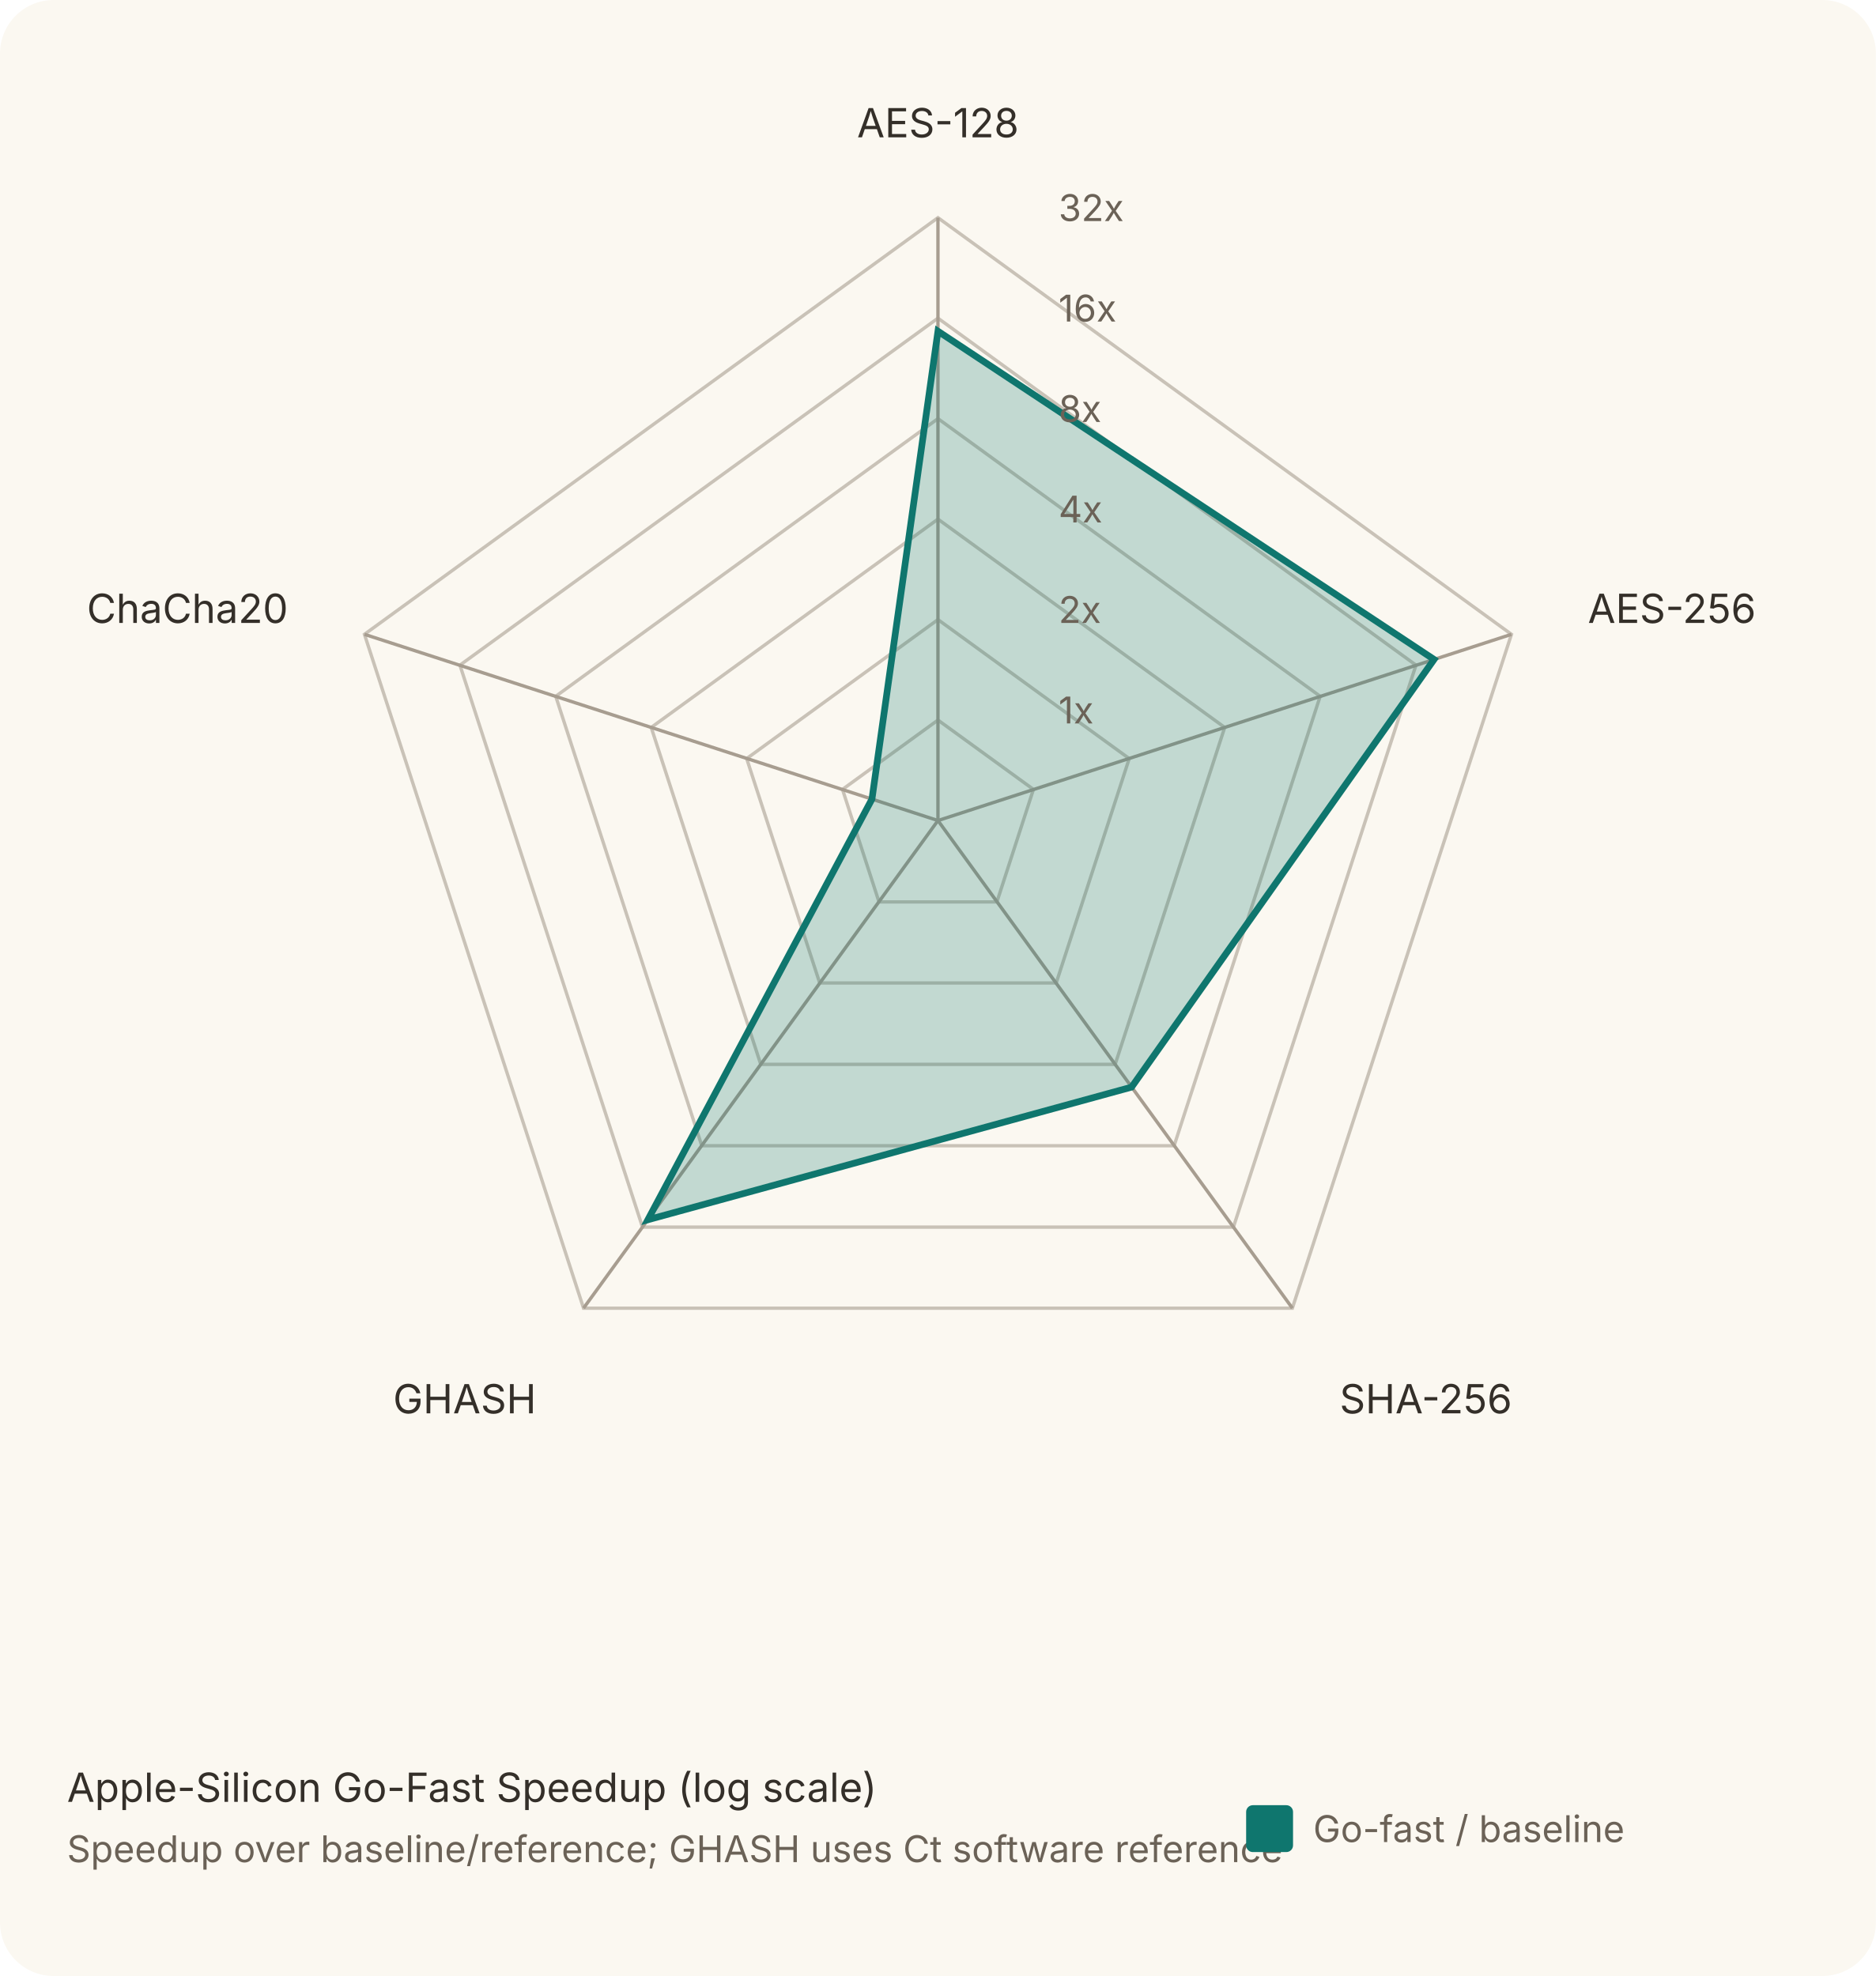
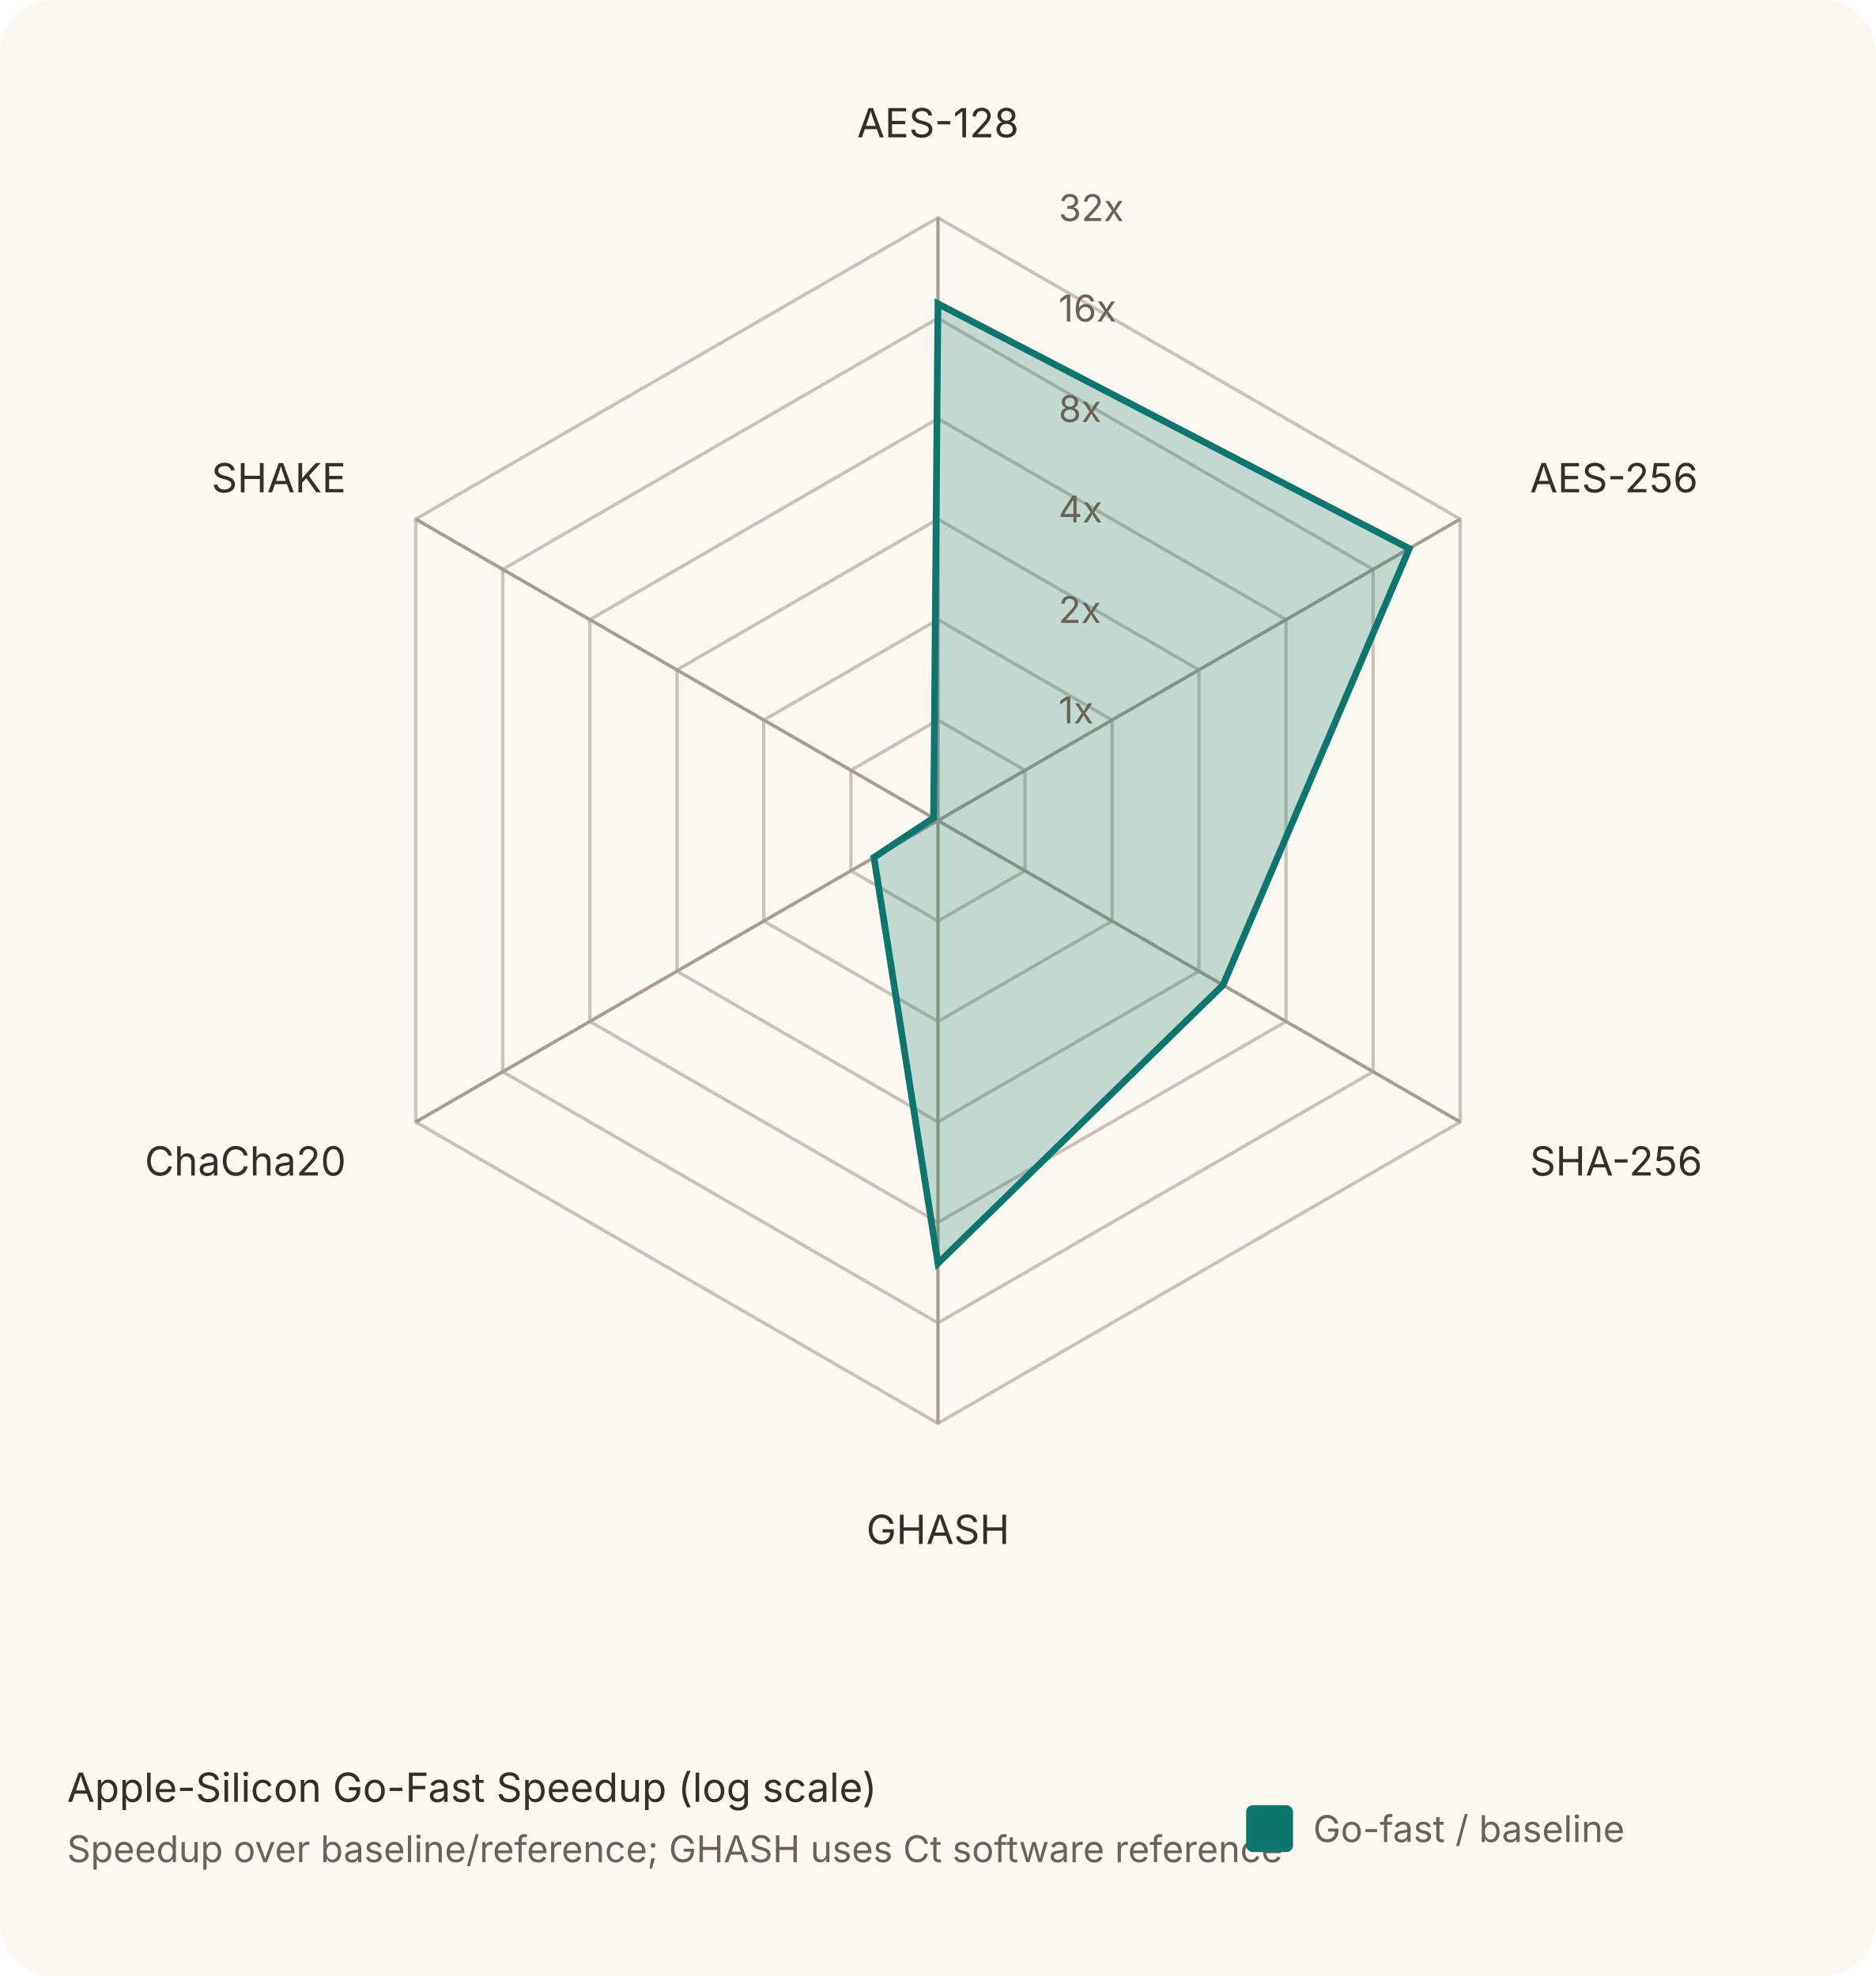
<svg xmlns="http://www.w3.org/2000/svg" width="560" height="590" viewBox="0 0 560 590" role="img" aria-labelledby="title desc">
  <style>
    .bg { fill: #fbf8f1; }
    .grid { fill: none; stroke: #c9c2b7; stroke-width: 1; }
    .axis { stroke: #a79d90; stroke-width: 1; }
    .label { fill: #342f29; font: 12px ui-sans-serif, -apple-system, BlinkMacSystemFont, "Segoe UI", sans-serif; }
    .small { fill: #6b6257; font: 11px ui-sans-serif, -apple-system, BlinkMacSystemFont, "Segoe UI", sans-serif; }
    .speedup-fill { fill: #0f766e; fill-opacity: 0.24; stroke: #0f766e; stroke-width: 2; }
  </style>
  <rect class="bg" x="0" y="0" width="560" height="590" rx="16" />
-   <polygon class="grid" points="280.0,215.0 308.5,235.7 297.6,269.3 262.4,269.3 251.5,235.7" />
-   <polygon class="grid" points="280.0,185.0 337.1,226.5 315.3,293.5 244.7,293.5 222.9,226.5" />
-   <polygon class="grid" points="280.0,155.0 365.6,217.2 332.9,317.8 227.1,317.8 194.4,217.2" />
-   <polygon class="grid" points="280.0,125.0 394.1,207.9 350.5,342.1 209.5,342.1 165.9,207.9" />
-   <polygon class="grid" points="280.0,95.0 422.7,198.6 368.2,366.4 191.8,366.4 137.3,198.6" />
-   <polygon class="grid" points="280.0,65.0 451.2,189.4 385.8,390.6 174.2,390.6 108.8,189.4" />
+   <polygon class="grid" points="280.0,215.0 306.0,230.0 306.0,260.0 280.0,275.0 254.0,260.0 254.0,230.0" />
+   <polygon class="grid" points="280.0,185.0 332.0,215.0 332.0,275.0 280.0,305.0 228.0,275.0 228.0,215.0" />
+   <polygon class="grid" points="280.0,155.0 357.9,200.0 357.9,290.0 280.0,335.0 202.1,290.0 202.1,200.0" />
+   <polygon class="grid" points="280.0,125.0 383.9,185.0 383.9,305.0 280.0,365.0 176.1,305.0 176.1,185.0" />
+   <polygon class="grid" points="280.0,95.0 409.9,170.0 409.9,320.0 280.0,395.0 150.1,320.0 150.1,170.0" />
+   <polygon class="grid" points="280.0,65.0 435.9,155.0 435.9,335.0 280.0,425.0 124.1,335.0 124.1,155.0" />
  <line class="axis" x1="280" y1="245" x2="280.0" y2="65.0" />
-   <line class="axis" x1="280" y1="245" x2="451.2" y2="189.4" />
-   <line class="axis" x1="280" y1="245" x2="385.8" y2="390.6" />
-   <line class="axis" x1="280" y1="245" x2="174.2" y2="390.6" />
-   <line class="axis" x1="280" y1="245" x2="108.8" y2="189.4" />
-   <polygon class="speedup-fill" points="280.0,98.9 428.1,196.9 337.8,324.6 193.4,364.2 260.3,238.6" />
+   <line class="axis" x1="280" y1="245" x2="435.9" y2="155.0" />
+   <line class="axis" x1="280" y1="245" x2="435.9" y2="335.0" />
+   <line class="axis" x1="280" y1="245" x2="280.0" y2="425.0" />
+   <line class="axis" x1="280" y1="245" x2="124.1" y2="335.0" />
+   <line class="axis" x1="280" y1="245" x2="124.1" y2="155.0" />
+   <polygon class="speedup-fill" points="280.0,90.7 420.7,163.8 365.1,294.1 280.0,377.2 260.9,256.0 278.7,244.2" />
  <text class="small" x="316" y="216">1x</text>
  <text class="small" x="316" y="186">2x</text>
  <text class="small" x="316" y="156">4x</text>
  <text class="small" x="316" y="126">8x</text>
  <text class="small" x="316" y="96">16x</text>
  <text class="small" x="316" y="66">32x</text>
  <text class="label" x="280.0" y="41.0" text-anchor="middle">AES-128</text>
-   <text class="label" x="474.0" y="186.0" text-anchor="start">AES-256</text>
-   <text class="label" x="399.9" y="422.0" text-anchor="start">SHA-256</text>
-   <text class="label" x="160.1" y="422.0" text-anchor="end">GHASH</text>
-   <text class="label" x="86.0" y="186.0" text-anchor="end">ChaCha20</text>
+   <text class="label" x="456.7" y="147.0" text-anchor="start">AES-256</text>
+   <text class="label" x="456.7" y="351.0" text-anchor="start">SHA-256</text>
+   <text class="label" x="280.0" y="461.0" text-anchor="middle">GHASH</text>
+   <text class="label" x="103.3" y="351.0" text-anchor="end">ChaCha20</text>
+   <text class="label" x="103.3" y="147.0" text-anchor="end">SHAKE</text>
  <text class="label" x="20" y="538">Apple-Silicon Go-Fast Speedup (log scale)</text>
  <text class="small" x="20" y="556">Speedup over baseline/reference; GHASH uses Ct software reference</text>
  <rect x="372" y="539" width="14" height="14" fill="#0f766e" rx="2" />
  <text class="small" x="392" y="550">Go-fast / baseline</text>
</svg>
